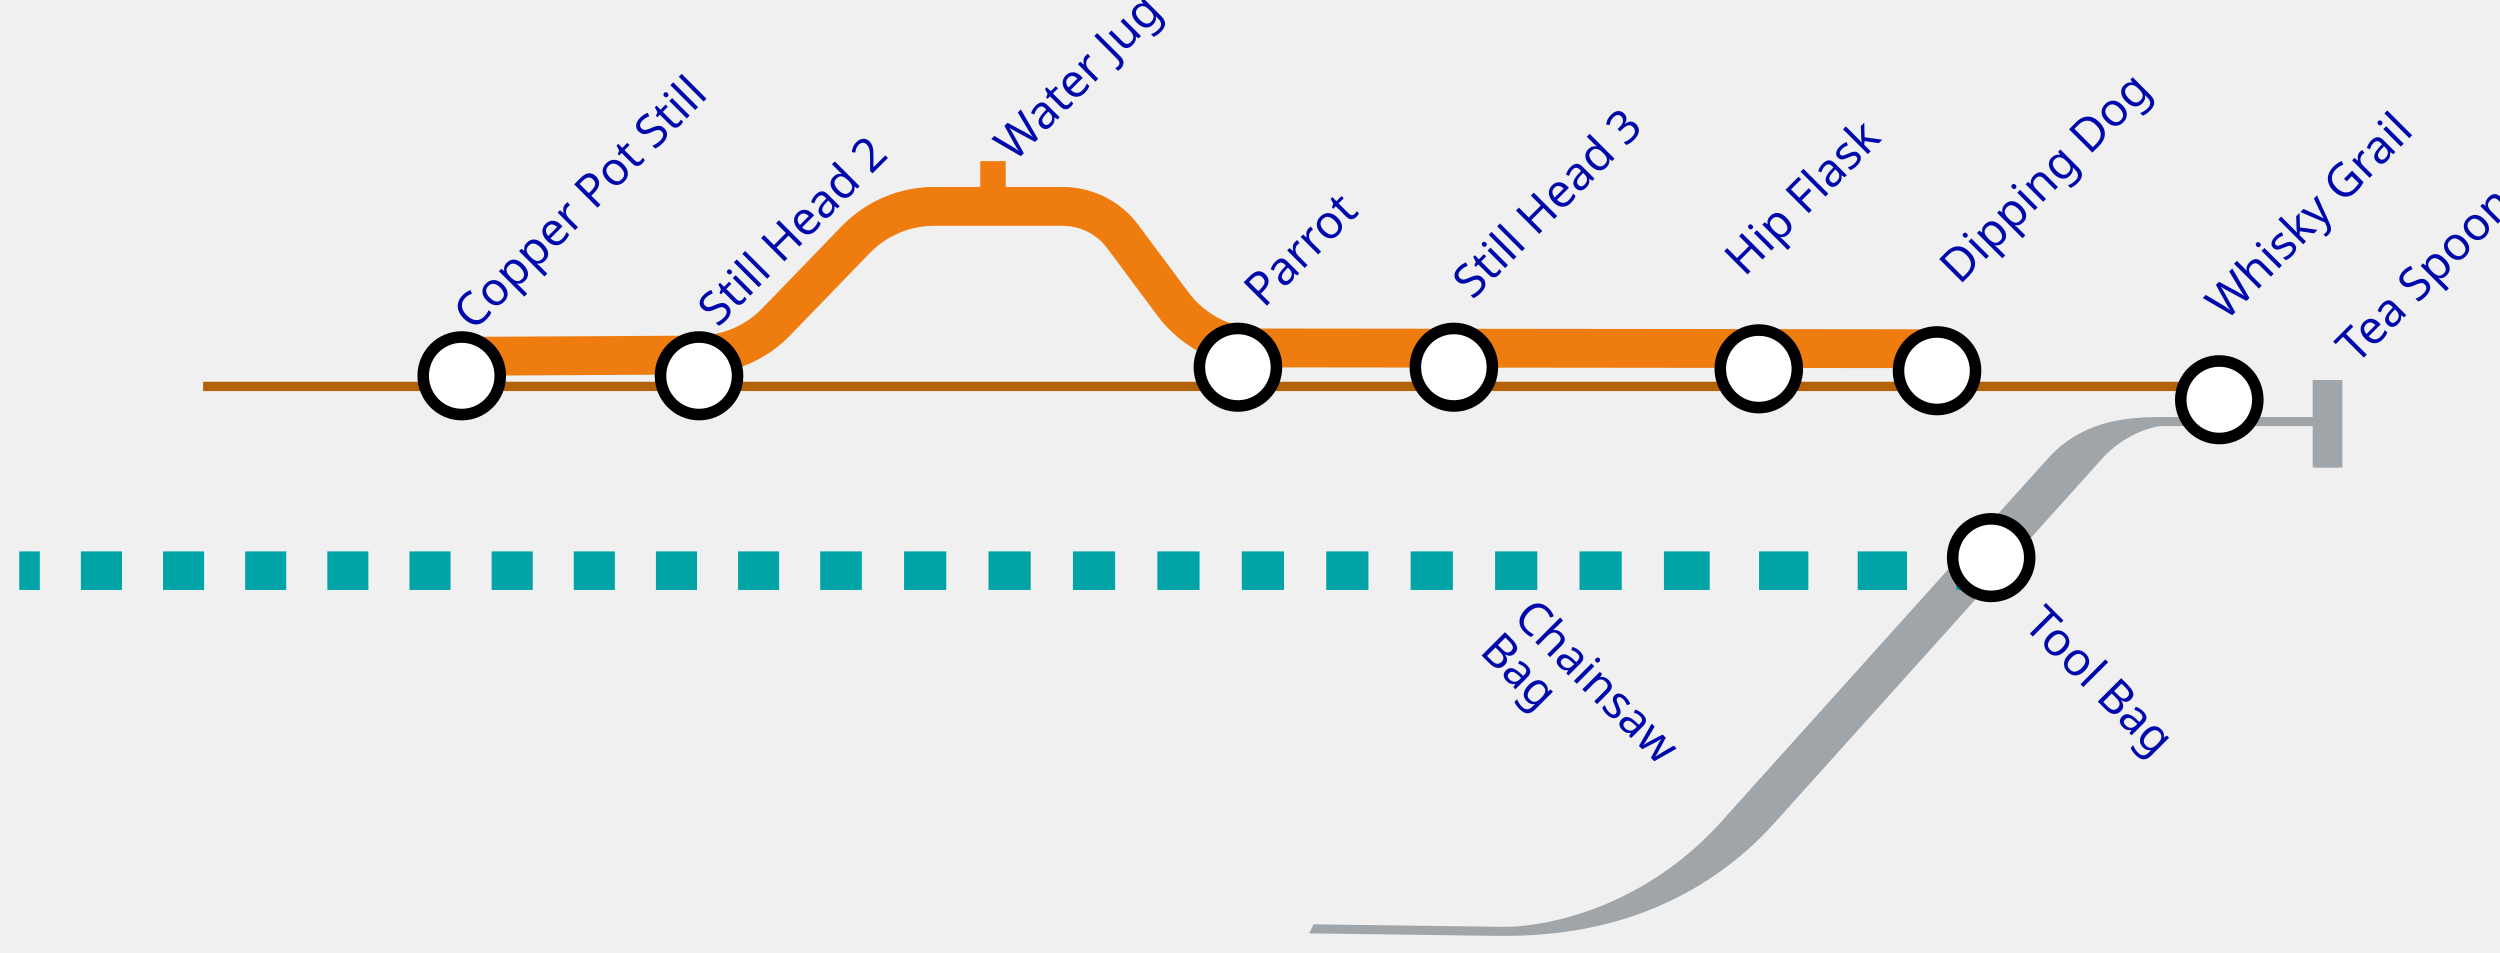
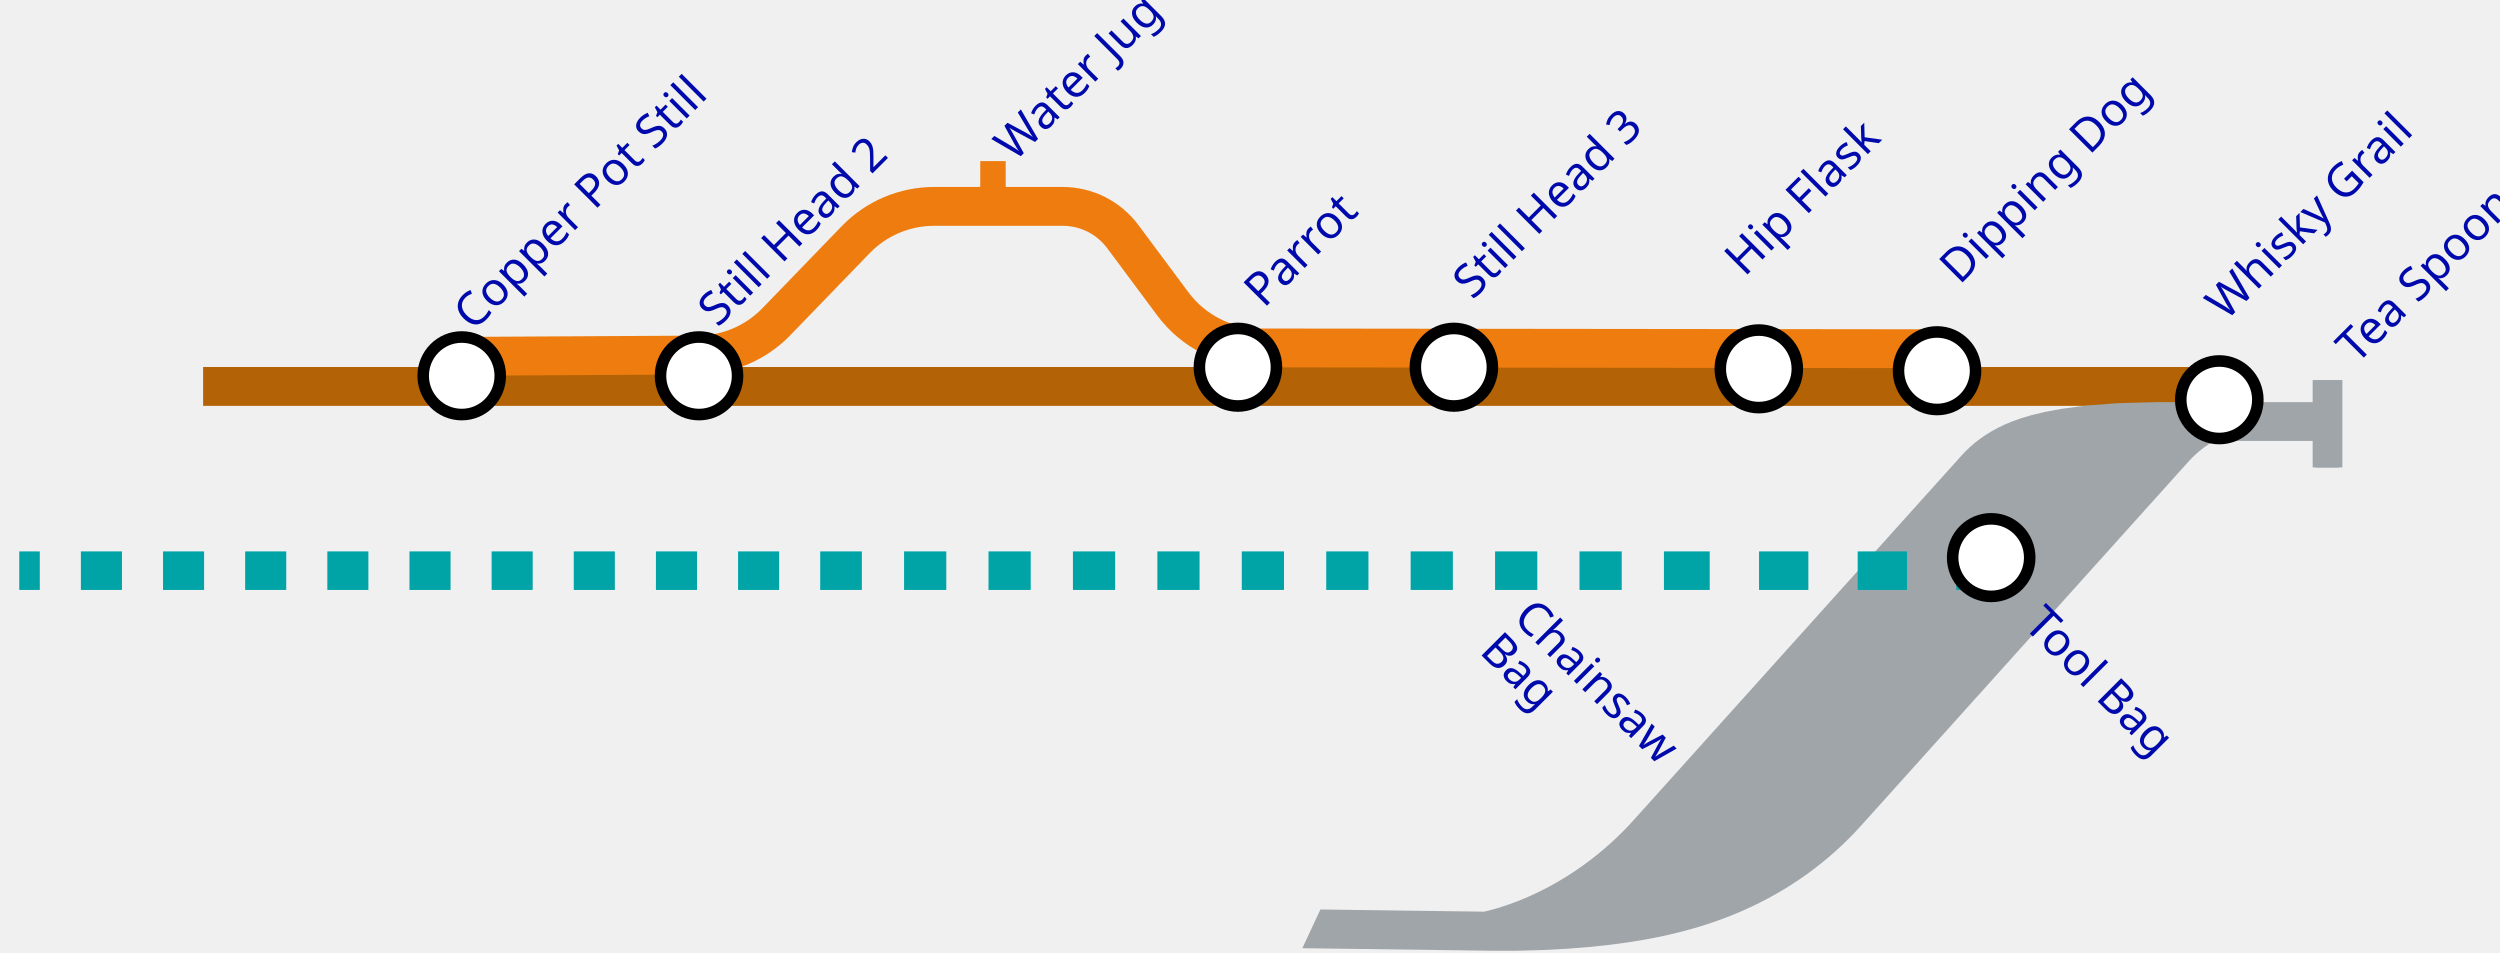
<svg xmlns="http://www.w3.org/2000/svg" width="100%" height="100%" viewBox="0 0 2703 1030" version="1.1" xml:space="preserve" style="fill-rule:evenodd;clip-rule:evenodd;stroke-linejoin:round;stroke-miterlimit:1.5;">
  <g transform="matrix(1,0,0,1,-1981.11,-1175.62)">
    <g transform="matrix(5.76952,0,0,1,-20877.7,-82.9735)">
-       <path d="M4375.79,1676.39L4000.06,1676.39" style="fill:none;stroke:rgb(179,99,5);stroke-width:10.06px;" />
+       <path d="M4375.79,1676.39L4000.06,1676.39" style="fill:none;stroke:rgb(179,99,5);stroke-width:42px;" />
    </g>
    <g transform="matrix(5.91453,0,0,1,-22198.4,-15.4868)">
-       <path d="M4513.63,1646.87L4482.68,1646.87C4476.88,1646.87 4471.34,1661.45 4467.46,1686.99C4455.06,1768.51 4426.5,1956.34 4407.59,2080.74C4396.04,2156.68 4379.51,2199.46 4362.24,2198.09C4345.76,2196.78 4327.88,2195.37 4327.88,2195.37" style="fill:none;stroke:rgb(160,165,169);stroke-width:9.82px;" />
+       <path d="M4513.63,1646.87L4482.68,1646.87C4476.88,1646.87 4471.34,1661.45 4467.46,1686.99C4455.06,1768.51 4426.5,1956.34 4407.59,2080.74C4396.04,2156.68 4379.51,2199.46 4362.24,2198.09C4345.76,2196.78 4327.88,2195.37 4327.88,2195.37" style="fill:none;stroke:rgb(160,165,169);stroke-width:42px;" />
    </g>
    <a href="https://www.makersgrail.com/silversmithing/course/2023/08/09/silver-spoon.html">
      <g transform="matrix(0.707107,-0.707107,0.707107,0.707107,607.489,2360.14)">
        <g transform="matrix(50,0,0,50,3551.81,2214.32)">
            </g>
        <text x="3331.06px" y="2214.32px" style="font-family:'Hammersmith One';font-size:50px;fill:rgb(0,9,171);">Tea Spoon</text>
      </g>
    </a>
    <a href="https://www.makersgrail.com/whisky/silversmithing/course/2023/08/08/whisky-tumbler.html">
      <g transform="matrix(0.707107,-0.707107,0.707107,0.707107,466.334,2313.16)">
        <g transform="matrix(50,0,0,50,3608.86,2214.32)">
            </g>
        <text x="3331.06px" y="2214.32px" style="font-family:'Hammersmith One';font-size:50px;fill:rgb(0,9,171);">Whisky Grail</text>
      </g>
    </a>
    <a href="https://www.makersgrail.com/sewing/bags/2023/07/03/Jewellery-tool-bag.html">
      <g transform="matrix(0.707107,0.707107,-0.707107,0.707107,3377.89,-2068.75)">
        <g transform="matrix(50,0,0,50,3516.36,2214.32)">
            </g>
        <text x="3331.06px" y="2214.32px" style="font-family:'Hammersmith One';font-size:50px;fill:rgb(0,9,171);">Tool Bag</text>
      </g>
    </a>
    <g transform="matrix(0.707107,0.707107,-0.707107,0.707107,2826.1,-2076.38)">
      <text x="3331.06px" y="2214.32px" style="font-family:'Hammersmith One';font-size:50px;fill:rgb(0,9,171);">Chainsaw</text>
      <g transform="matrix(50,0,0,50,3404.71,2265.42)">
            </g>
      <text x="3331.06px" y="2265.42px" style="font-family:'Hammersmith One';font-size:50px;fill:rgb(0,9,171);">Bag</text>
    </g>
    <g transform="matrix(0.707107,-0.707107,0.707107,0.707107,178.462,2274.02)">
      <g transform="matrix(50,0,0,50,3589.21,2214.32)">
            </g>
      <text x="3331.06px" y="2214.32px" style="font-family:'Hammersmith One';font-size:50px;fill:rgb(0,9,171);">Dipping Dog</text>
    </g>
    <g transform="matrix(0.707107,-0.707107,0.707107,0.707107,-54.0266,2265.39)">
      <text x="3331.06px" y="2214.32px" style="font-family:'Hammersmith One';font-size:50px;fill:rgb(0,9,171);">Hip Flask</text>
    </g>
    <g transform="matrix(0.707107,-0.707107,0.707107,0.707107,-347.913,2290.29)">
      <text x="3331.06px" y="2214.32px" style="font-family:'Hammersmith One';font-size:50px;fill:rgb(0,9,171);">Still Head 3</text>
    </g>
    <g transform="matrix(0.707107,-0.707107,0.707107,0.707107,-573.654,2299.21)">
      <text x="3331.06px" y="2214.32px" style="font-family:'Hammersmith One';font-size:50px;fill:rgb(0,9,171);">Parrot</text>
    </g>
    <g transform="matrix(1,0,0,1,-442.888,1)">
      <g transform="matrix(0.707107,-0.707107,0.707107,0.707107,-400.59,2140.24)">
        <text x="3331.06px" y="2214.32px" style="font-family:'Hammersmith One';font-size:50px;fill:rgb(0,9,171);">Water Jug</text>
      </g>
      <g transform="matrix(0.690945,0,0,1,1674.63,-125.077)">
        <rect x="2618.47" y="1473.9" width="39.801" height="28.939" style="fill:rgb(238,124,14);" />
      </g>
    </g>
    <g transform="matrix(0.707107,-0.707107,0.707107,0.707107,-1164.04,2320.07)">
      <text x="3331.06px" y="2214.32px" style="font-family:'Hammersmith One';font-size:50px;fill:rgb(0,9,171);">Still Head 2</text>
    </g>
    <g transform="matrix(0.707107,-0.707107,0.707107,0.707107,-1428.41,2324.22)">
      <text x="3331.06px" y="2214.32px" style="font-family:'Hammersmith One';font-size:50px;fill:rgb(0,9,171);">Copper Pot Still</text>
    </g>
    <g transform="matrix(1,0,0,1,-3.70976,-1083.14)">
      <path d="M4079.13,2635.8C4079.13,2635.8 3531.27,2635.16 3347.54,2634.95C3310.26,2634.91 3275.19,2617.26 3252.93,2587.36C3235.33,2563.71 3214.51,2535.73 3198.74,2514.53C3183.46,2494 3159.37,2481.9 3133.77,2481.9L2994.9,2481.9C2962.89,2481.9 2932.24,2494.89 2909.99,2517.91C2884.39,2544.39 2849.74,2580.21 2824.2,2606.62C2802.1,2629.48 2771.73,2642.46 2739.94,2642.63C2653.36,2643.1 2484.03,2644.02 2484.03,2644.02" style="fill:none;stroke:rgb(238,124,14);stroke-width:42px;" />
    </g>
    <g transform="matrix(1,0,0,1,192.2,38.6949)">
      <path d="M3930.76,1733.1L3930.76,1774.77L3904.1,1774.77L3904.1,1733.1L3930.76,1733.1ZM3850.77,1733.1L3850.77,1774.77L3797.44,1774.77L3797.44,1733.1L3850.77,1733.1ZM3744.11,1733.1L3744.11,1774.77L3690.78,1774.77L3690.78,1733.1L3744.11,1733.1ZM3637.45,1733.1L3637.45,1774.77L3587.96,1774.77L3587.96,1733.1L3637.45,1733.1ZM3542.32,1733.1L3542.32,1774.77L3496.68,1774.77L3496.68,1733.1L3542.32,1733.1ZM3451.03,1733.1L3451.03,1774.77L3405.39,1774.77L3405.39,1733.1L3451.03,1733.1ZM3359.75,1733.1L3359.75,1774.77L3314.11,1774.77L3314.11,1733.1L3359.75,1733.1ZM3268.46,1733.1L3268.46,1774.77L3222.82,1774.77L3222.82,1733.1L3268.46,1733.1ZM3177.18,1733.1L3177.18,1774.77L3131.54,1774.77L3131.54,1733.1L3177.18,1733.1ZM3085.89,1733.1L3085.89,1774.77L3040.25,1774.77L3040.25,1733.1L3085.89,1733.1ZM2994.61,1733.1L2994.61,1774.77L2948.96,1774.77L2948.96,1733.1L2994.61,1733.1ZM2903.32,1733.1L2903.32,1774.77L2857.68,1774.77L2857.68,1733.1L2903.32,1733.1ZM2812.04,1733.1L2812.04,1774.77L2766.39,1774.77L2766.39,1733.1L2812.04,1733.1ZM2720.75,1733.1L2720.75,1774.77L2675.72,1774.77L2675.72,1733.1L2720.75,1733.1ZM2631.32,1733.1L2631.32,1774.77L2586.91,1774.77L2586.91,1733.1L2631.32,1733.1ZM2542.5,1733.1L2542.5,1774.77L2498.09,1774.77L2498.09,1733.1L2542.5,1733.1ZM2453.68,1733.1L2453.68,1774.77L2409.27,1774.77L2409.27,1733.1L2453.68,1733.1ZM2364.86,1733.1L2364.86,1774.77L2320.45,1774.77L2320.45,1733.1L2364.86,1733.1ZM2276.04,1733.1L2276.04,1774.77L2231.63,1774.77L2231.63,1733.1L2276.04,1733.1ZM2187.22,1733.1L2187.22,1774.77L2142.82,1774.77L2142.82,1733.1L2187.22,1733.1ZM2098.4,1733.1L2098.4,1774.77L2053.99,1774.77L2053.99,1733.1L2098.4,1733.1ZM2009.59,1733.1L2009.59,1774.77L1965.18,1774.77L1965.18,1733.1L2009.59,1733.1ZM1920.77,1733.1L1920.77,1774.77L1876.36,1774.77L1876.36,1733.1L1920.77,1733.1ZM1831.95,1733.1L1831.95,1774.77L1809.75,1774.77L1809.75,1733.1L1831.95,1733.1Z" style="fill:rgb(0,164,167);stroke-width:42px;" />
    </g>
    <g transform="matrix(0.764729,0,0,0.764729,1053.04,339.728)">
      <g id="End-Station">
        <path d="M4504.31,1630.38L4504.31,1753.94" style="fill:none;stroke:rgb(160,165,169);stroke-width:42px;" />
      </g>
    </g>
    <g transform="matrix(1.04636,0,0,1.05295,749.676,24.7154)">
      <g id="interchange">
        <circle cx="3470.07" cy="1503.5" r="39.821" style="fill:white;stroke:black;stroke-width:11.91px;stroke-linecap:round;" />
      </g>
    </g>
    <g transform="matrix(1.04636,0,0,1.05295,503.039,195.402)">
      <g id="interchange1">
        <circle cx="3470.07" cy="1503.5" r="39.821" style="fill:white;stroke:black;stroke-width:11.91px;stroke-linecap:round;" />
      </g>
    </g>
    <g transform="matrix(1.04636,0,0,1.05295,444.49,-6.65614)">
      <g id="interchange2">
        <circle cx="3470.07" cy="1503.5" r="39.821" style="fill:white;stroke:black;stroke-width:11.91px;stroke-linecap:round;" />
      </g>
    </g>
    <g transform="matrix(1.04636,0,0,1.05295,251.793,-8.70907)">
      <g id="interchange3">
        <circle cx="3470.07" cy="1503.5" r="39.821" style="fill:white;stroke:black;stroke-width:11.91px;stroke-linecap:round;" />
      </g>
    </g>
    <g transform="matrix(1.04636,0,0,1.05295,-77.9078,-10.4484)">
      <g id="interchange4">
        <circle cx="3470.07" cy="1503.5" r="39.821" style="fill:white;stroke:black;stroke-width:11.91px;stroke-linecap:round;" />
      </g>
    </g>
    <g transform="matrix(1.04636,0,0,1.05295,-311.395,-10.4484)">
      <g id="interchange5">
        <circle cx="3470.07" cy="1503.5" r="39.821" style="fill:white;stroke:black;stroke-width:11.91px;stroke-linecap:round;" />
      </g>
    </g>
    <g transform="matrix(1.04636,0,0,1.05295,-1150.61,-1.18232)">
      <g id="interchange6">
        <circle cx="3470.07" cy="1503.5" r="39.821" style="fill:white;stroke:black;stroke-width:11.91px;stroke-linecap:round;" />
      </g>
    </g>
    <g transform="matrix(1.04636,0,0,1.05295,-894.036,-1.18232)">
      <g id="interchange7">
        <circle cx="3470.07" cy="1503.5" r="39.821" style="fill:white;stroke:black;stroke-width:11.91px;stroke-linecap:round;" />
      </g>
    </g>
    <g transform="matrix(0.764729,0,0,0.764729,1053.04,339.728)">
      <g id="End-Station1">
        <path d="M4504.31,1630.38L4504.31,1753.94" style="fill:none;stroke:rgb(160,165,169);stroke-width:32.69px;" />
      </g>
    </g>
  </g>
</svg>
